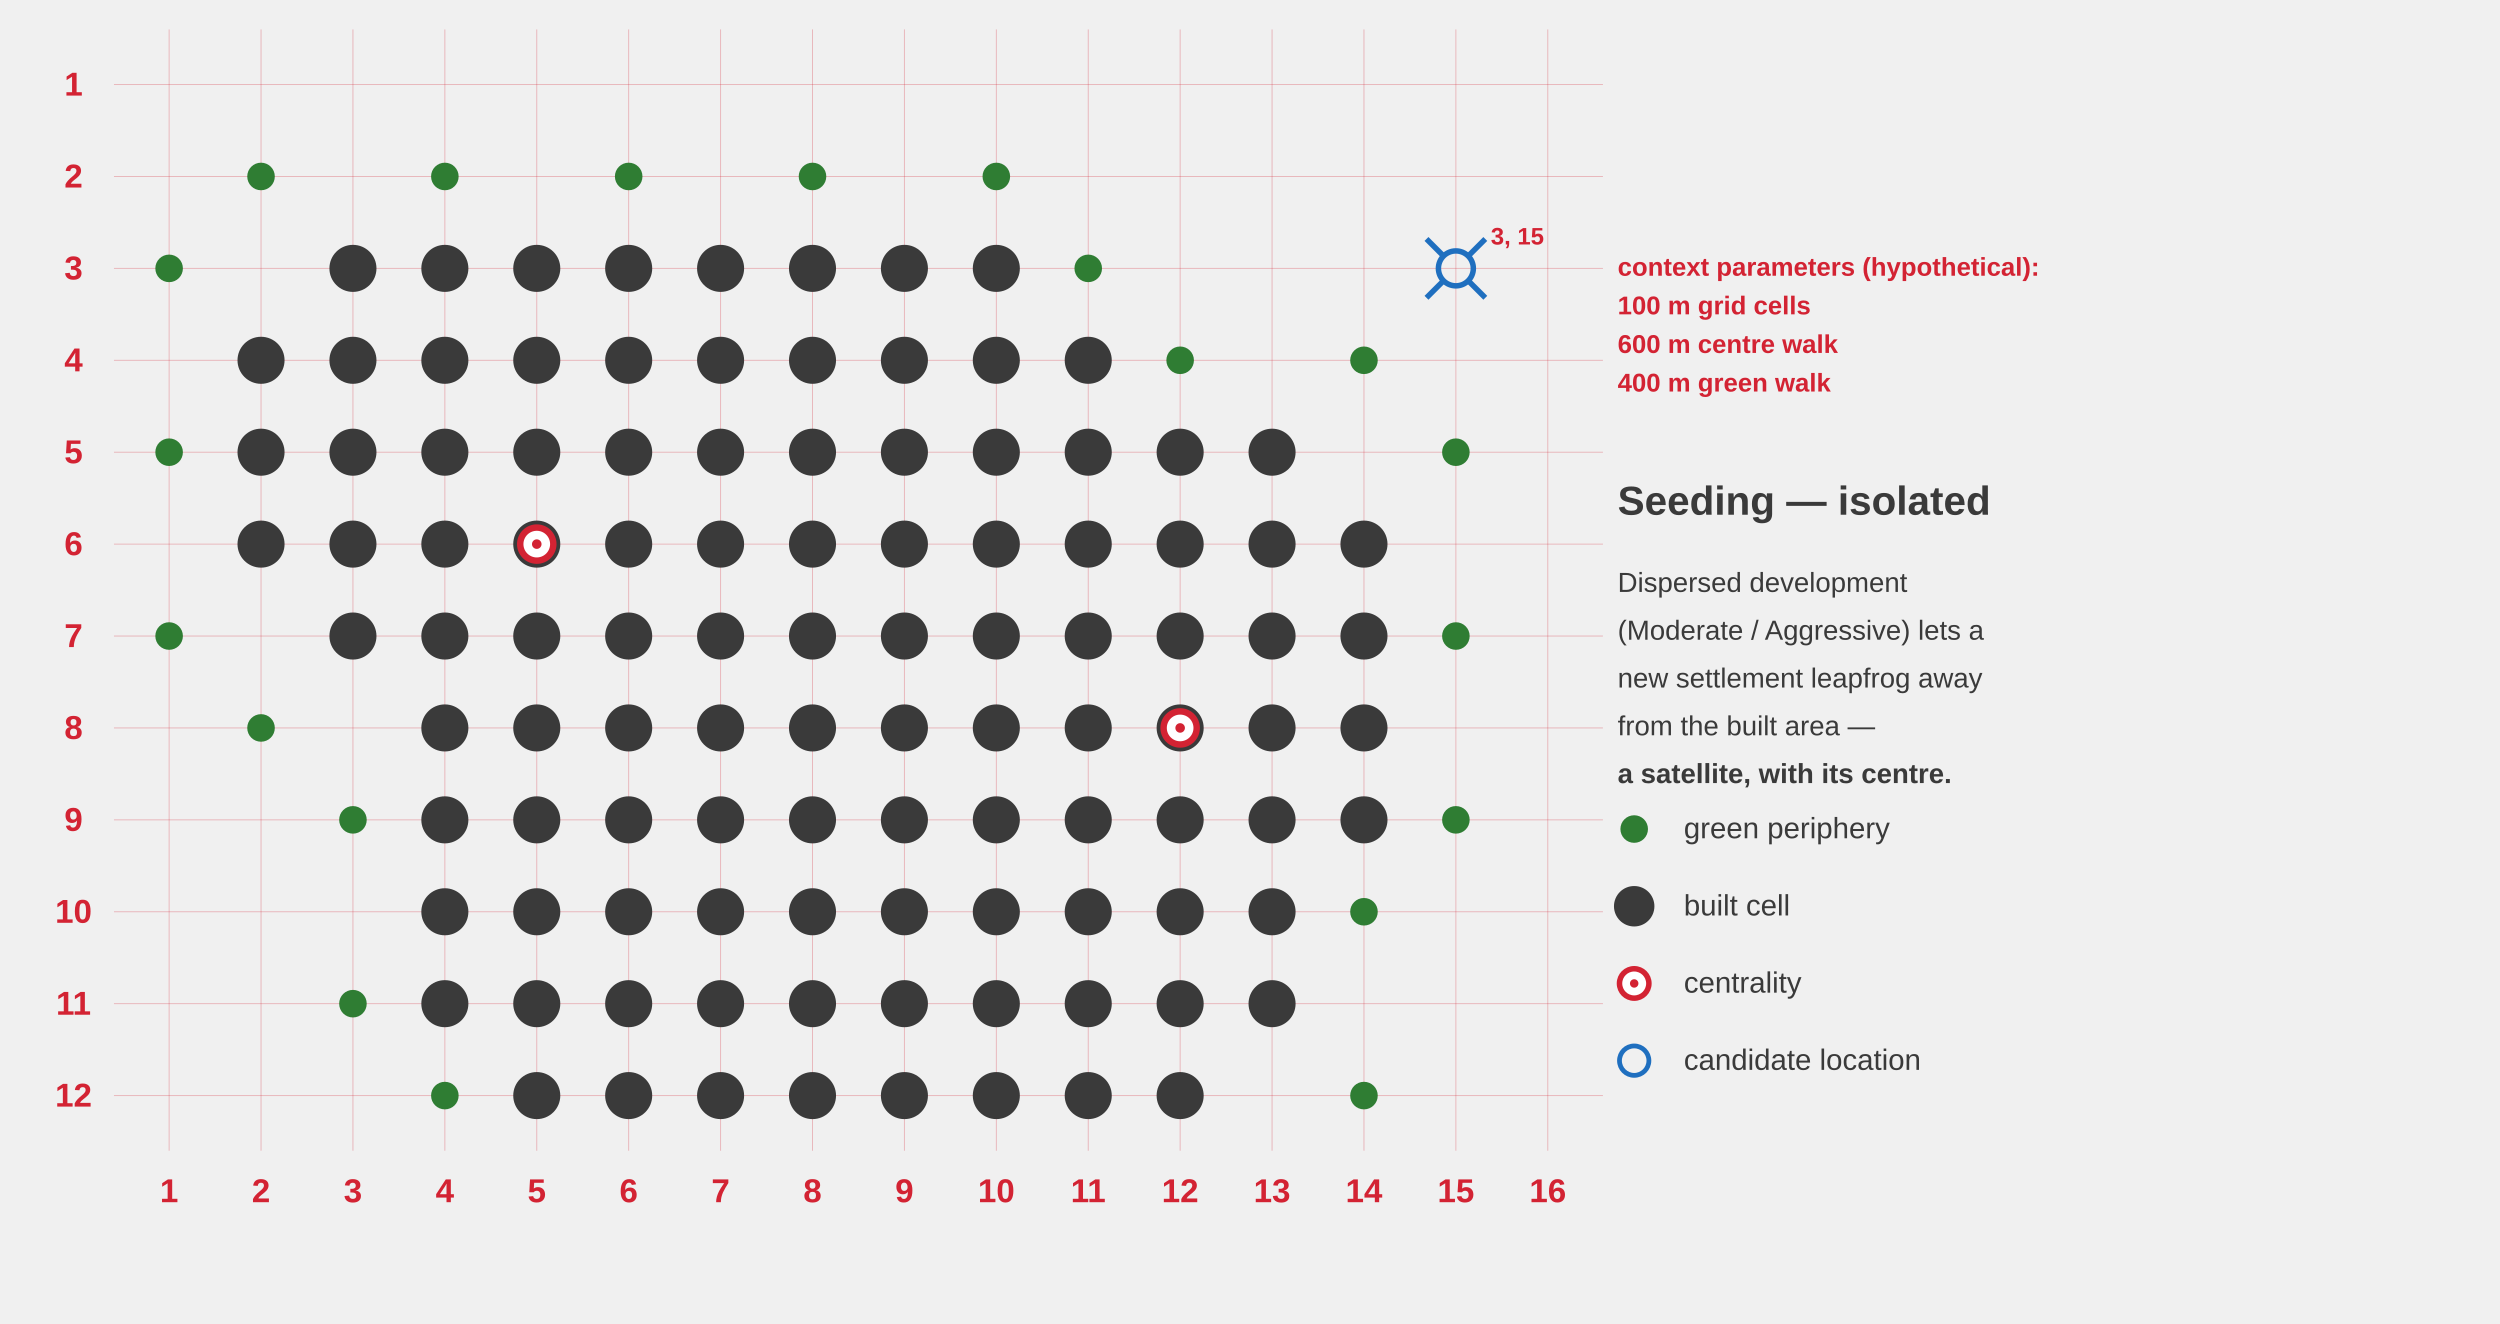
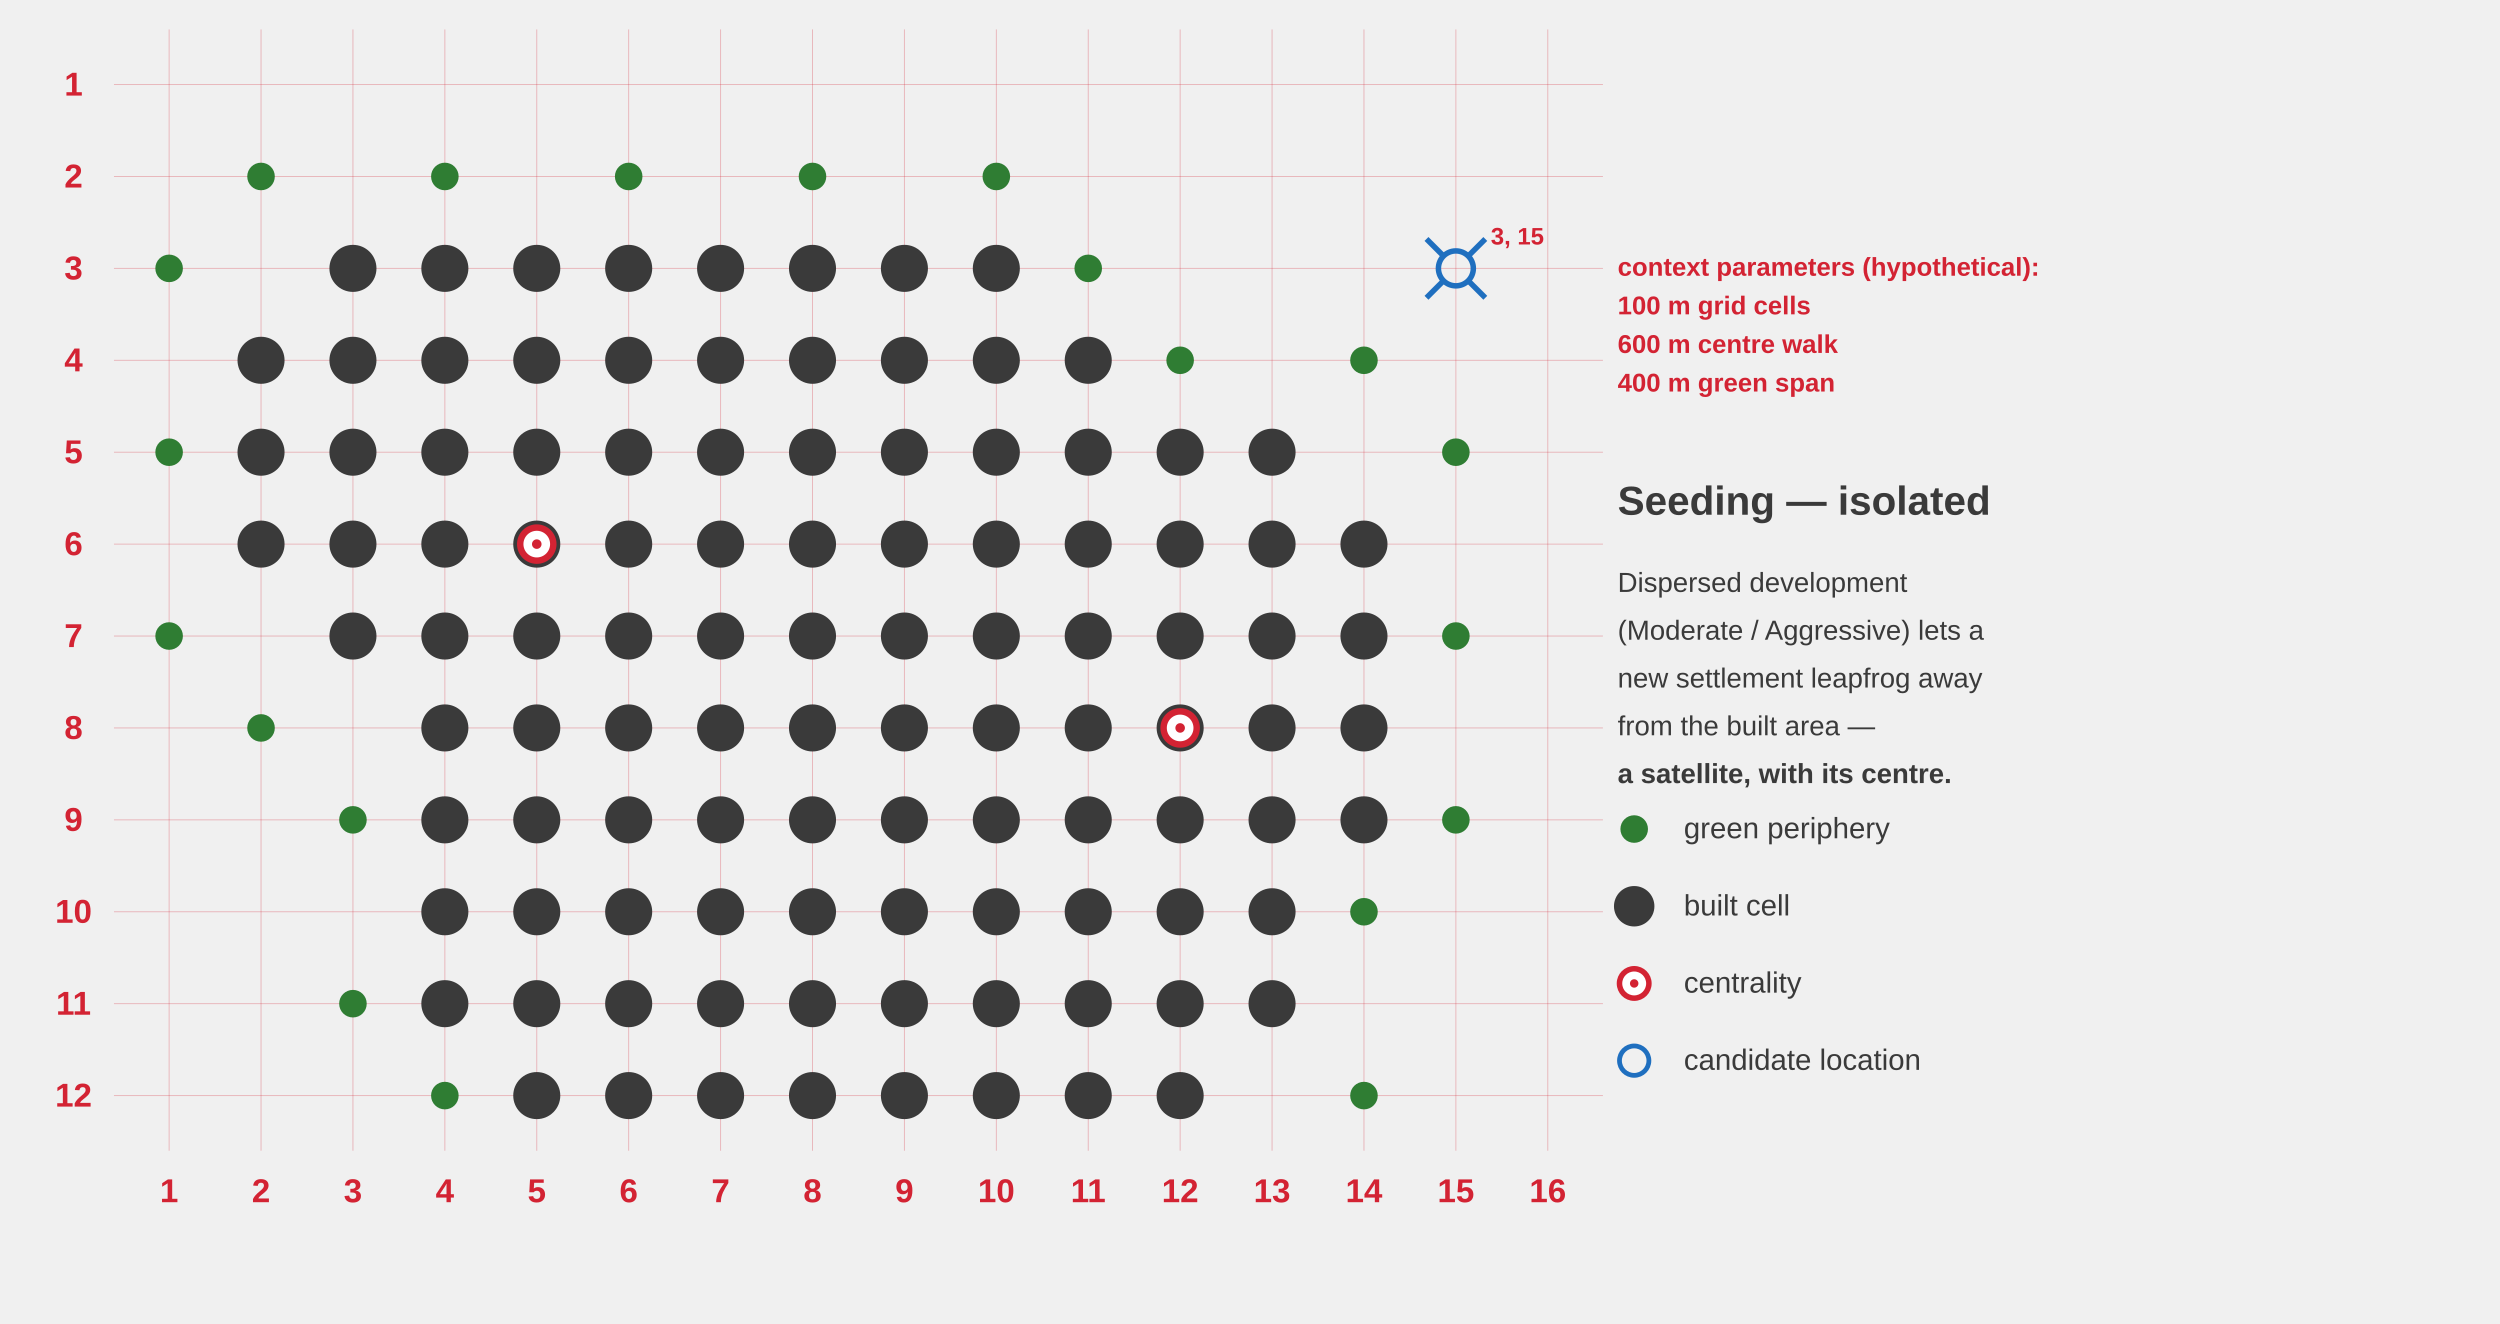
<svg xmlns="http://www.w3.org/2000/svg" viewBox="0 0 1360 720" font-family="Arial, sans-serif">
  <line x1="92.0" y1="16.0" x2="92.0" y2="626.0" stroke="#D32333" stroke-width="0.5" opacity="0.3" />
  <line x1="142.0" y1="16.0" x2="142.0" y2="626.0" stroke="#D32333" stroke-width="0.5" opacity="0.3" />
  <line x1="192.0" y1="16.0" x2="192.0" y2="626.0" stroke="#D32333" stroke-width="0.5" opacity="0.3" />
  <line x1="242.0" y1="16.0" x2="242.0" y2="626.0" stroke="#D32333" stroke-width="0.5" opacity="0.3" />
  <line x1="292.0" y1="16.0" x2="292.0" y2="626.0" stroke="#D32333" stroke-width="0.5" opacity="0.3" />
  <line x1="342.0" y1="16.0" x2="342.0" y2="626.0" stroke="#D32333" stroke-width="0.5" opacity="0.3" />
  <line x1="392.0" y1="16.0" x2="392.0" y2="626.0" stroke="#D32333" stroke-width="0.5" opacity="0.3" />
  <line x1="442.0" y1="16.0" x2="442.0" y2="626.0" stroke="#D32333" stroke-width="0.5" opacity="0.3" />
  <line x1="492.0" y1="16.0" x2="492.0" y2="626.0" stroke="#D32333" stroke-width="0.5" opacity="0.3" />
  <line x1="542.0" y1="16.0" x2="542.0" y2="626.0" stroke="#D32333" stroke-width="0.5" opacity="0.3" />
  <line x1="592.0" y1="16.0" x2="592.0" y2="626.0" stroke="#D32333" stroke-width="0.5" opacity="0.3" />
  <line x1="642.0" y1="16.0" x2="642.0" y2="626.0" stroke="#D32333" stroke-width="0.5" opacity="0.3" />
  <line x1="692.0" y1="16.0" x2="692.0" y2="626.0" stroke="#D32333" stroke-width="0.5" opacity="0.3" />
  <line x1="742.0" y1="16.0" x2="742.0" y2="626.0" stroke="#D32333" stroke-width="0.5" opacity="0.3" />
  <line x1="792.0" y1="16.0" x2="792.0" y2="626.0" stroke="#D32333" stroke-width="0.5" opacity="0.3" />
  <line x1="842.0" y1="16.0" x2="842.0" y2="626.0" stroke="#D32333" stroke-width="0.5" opacity="0.3" />
  <line x1="62.0" y1="46.0" x2="872.0" y2="46.0" stroke="#D32333" stroke-width="0.5" opacity="0.3" />
  <line x1="62.0" y1="96.0" x2="872.0" y2="96.0" stroke="#D32333" stroke-width="0.5" opacity="0.3" />
  <line x1="62.0" y1="146.0" x2="872.0" y2="146.0" stroke="#D32333" stroke-width="0.5" opacity="0.3" />
  <line x1="62.0" y1="196.0" x2="872.0" y2="196.0" stroke="#D32333" stroke-width="0.5" opacity="0.3" />
  <line x1="62.0" y1="246.0" x2="872.0" y2="246.0" stroke="#D32333" stroke-width="0.5" opacity="0.3" />
  <line x1="62.0" y1="296.0" x2="872.0" y2="296.0" stroke="#D32333" stroke-width="0.5" opacity="0.3" />
  <line x1="62.0" y1="346.0" x2="872.0" y2="346.0" stroke="#D32333" stroke-width="0.5" opacity="0.3" />
  <line x1="62.0" y1="396.0" x2="872.0" y2="396.0" stroke="#D32333" stroke-width="0.5" opacity="0.3" />
  <line x1="62.0" y1="446.0" x2="872.0" y2="446.0" stroke="#D32333" stroke-width="0.5" opacity="0.3" />
  <line x1="62.0" y1="496.0" x2="872.0" y2="496.0" stroke="#D32333" stroke-width="0.5" opacity="0.3" />
  <line x1="62.0" y1="546.0" x2="872.0" y2="546.0" stroke="#D32333" stroke-width="0.5" opacity="0.3" />
  <line x1="62.0" y1="596.0" x2="872.0" y2="596.0" stroke="#D32333" stroke-width="0.5" opacity="0.3" />
  <text x="92.0" y="654.0" fill="#D32333" font-weight="800" font-size="18" text-anchor="middle">1</text>
  <text x="142.0" y="654.0" fill="#D32333" font-weight="800" font-size="18" text-anchor="middle">2</text>
  <text x="192.0" y="654.0" fill="#D32333" font-weight="800" font-size="18" text-anchor="middle">3</text>
  <text x="242.0" y="654.0" fill="#D32333" font-weight="800" font-size="18" text-anchor="middle">4</text>
  <text x="292.0" y="654.0" fill="#D32333" font-weight="800" font-size="18" text-anchor="middle">5</text>
  <text x="342.0" y="654.0" fill="#D32333" font-weight="800" font-size="18" text-anchor="middle">6</text>
  <text x="392.0" y="654.0" fill="#D32333" font-weight="800" font-size="18" text-anchor="middle">7</text>
  <text x="442.0" y="654.0" fill="#D32333" font-weight="800" font-size="18" text-anchor="middle">8</text>
  <text x="492.0" y="654.0" fill="#D32333" font-weight="800" font-size="18" text-anchor="middle">9</text>
  <text x="542.0" y="654.0" fill="#D32333" font-weight="800" font-size="18" text-anchor="middle">10</text>
  <text x="592.0" y="654.0" fill="#D32333" font-weight="800" font-size="18" text-anchor="middle">11</text>
  <text x="642.0" y="654.0" fill="#D32333" font-weight="800" font-size="18" text-anchor="middle">12</text>
  <text x="692.0" y="654.0" fill="#D32333" font-weight="800" font-size="18" text-anchor="middle">13</text>
  <text x="742.0" y="654.0" fill="#D32333" font-weight="800" font-size="18" text-anchor="middle">14</text>
  <text x="792.0" y="654.0" fill="#D32333" font-weight="800" font-size="18" text-anchor="middle">15</text>
  <text x="842.0" y="654.0" fill="#D32333" font-weight="800" font-size="18" text-anchor="middle">16</text>
  <text x="40.0" y="52.0" fill="#D32333" font-weight="800" font-size="18" text-anchor="middle">1</text>
  <text x="40.0" y="102.0" fill="#D32333" font-weight="800" font-size="18" text-anchor="middle">2</text>
  <text x="40.0" y="152.0" fill="#D32333" font-weight="800" font-size="18" text-anchor="middle">3</text>
  <text x="40.0" y="202.0" fill="#D32333" font-weight="800" font-size="18" text-anchor="middle">4</text>
  <text x="40.0" y="252.0" fill="#D32333" font-weight="800" font-size="18" text-anchor="middle">5</text>
  <text x="40.0" y="302.0" fill="#D32333" font-weight="800" font-size="18" text-anchor="middle">6</text>
  <text x="40.0" y="352.0" fill="#D32333" font-weight="800" font-size="18" text-anchor="middle">7</text>
  <text x="40.0" y="402.0" fill="#D32333" font-weight="800" font-size="18" text-anchor="middle">8</text>
  <text x="40.0" y="452.0" fill="#D32333" font-weight="800" font-size="18" text-anchor="middle">9</text>
  <text x="40.0" y="502.0" fill="#D32333" font-weight="800" font-size="18" text-anchor="middle">10</text>
  <text x="40.0" y="552.0" fill="#D32333" font-weight="800" font-size="18" text-anchor="middle">11</text>
  <text x="40.0" y="602.0" fill="#D32333" font-weight="800" font-size="18" text-anchor="middle">12</text>
  <circle cx="142.0" cy="96.0" r="7.5" fill="#2f7d33" />
  <circle cx="242.0" cy="96.0" r="7.5" fill="#2f7d33" />
  <circle cx="342.0" cy="96.0" r="7.5" fill="#2f7d33" />
  <circle cx="442.0" cy="96.0" r="7.5" fill="#2f7d33" />
  <circle cx="542.0" cy="96.0" r="7.5" fill="#2f7d33" />
  <circle cx="92.0" cy="146.0" r="7.5" fill="#2f7d33" />
  <circle cx="192.0" cy="146.0" r="12.8" fill="#3a3a3a" />
  <circle cx="242.0" cy="146.0" r="12.8" fill="#3a3a3a" />
  <circle cx="292.0" cy="146.0" r="12.8" fill="#3a3a3a" />
  <circle cx="342.0" cy="146.0" r="12.8" fill="#3a3a3a" />
  <circle cx="392.0" cy="146.0" r="12.8" fill="#3a3a3a" />
  <circle cx="442.0" cy="146.0" r="12.8" fill="#3a3a3a" />
  <circle cx="492.0" cy="146.0" r="12.8" fill="#3a3a3a" />
  <circle cx="542.0" cy="146.0" r="12.8" fill="#3a3a3a" />
  <circle cx="592.0" cy="146.0" r="7.5" fill="#2f7d33" />
  <circle cx="142.0" cy="196.0" r="12.8" fill="#3a3a3a" />
  <circle cx="192.0" cy="196.0" r="12.8" fill="#3a3a3a" />
  <circle cx="242.0" cy="196.0" r="12.8" fill="#3a3a3a" />
  <circle cx="292.0" cy="196.0" r="12.8" fill="#3a3a3a" />
  <circle cx="342.0" cy="196.0" r="12.8" fill="#3a3a3a" />
  <circle cx="392.0" cy="196.0" r="12.8" fill="#3a3a3a" />
  <circle cx="442.0" cy="196.0" r="12.8" fill="#3a3a3a" />
  <circle cx="492.0" cy="196.0" r="12.8" fill="#3a3a3a" />
  <circle cx="542.0" cy="196.0" r="12.8" fill="#3a3a3a" />
  <circle cx="592.0" cy="196.0" r="12.8" fill="#3a3a3a" />
  <circle cx="642.0" cy="196.0" r="7.5" fill="#2f7d33" />
  <circle cx="742.0" cy="196.0" r="7.5" fill="#2f7d33" />
  <circle cx="92.0" cy="246.0" r="7.5" fill="#2f7d33" />
  <circle cx="142.0" cy="246.0" r="12.8" fill="#3a3a3a" />
  <circle cx="192.0" cy="246.0" r="12.8" fill="#3a3a3a" />
  <circle cx="242.0" cy="246.0" r="12.8" fill="#3a3a3a" />
  <circle cx="292.0" cy="246.0" r="12.8" fill="#3a3a3a" />
  <circle cx="342.0" cy="246.0" r="12.8" fill="#3a3a3a" />
  <circle cx="392.0" cy="246.0" r="12.8" fill="#3a3a3a" />
  <circle cx="442.0" cy="246.0" r="12.8" fill="#3a3a3a" />
  <circle cx="492.0" cy="246.0" r="12.8" fill="#3a3a3a" />
  <circle cx="542.0" cy="246.0" r="12.8" fill="#3a3a3a" />
  <circle cx="592.0" cy="246.0" r="12.8" fill="#3a3a3a" />
  <circle cx="642.0" cy="246.0" r="12.8" fill="#3a3a3a" />
  <circle cx="692.0" cy="246.0" r="12.8" fill="#3a3a3a" />
  <circle cx="792.0" cy="246.0" r="7.5" fill="#2f7d33" />
  <circle cx="142.0" cy="296.0" r="12.8" fill="#3a3a3a" />
  <circle cx="192.0" cy="296.0" r="12.8" fill="#3a3a3a" />
  <circle cx="242.0" cy="296.0" r="12.8" fill="#3a3a3a" />
  <circle cx="292.0" cy="296.0" r="12.8" fill="#3a3a3a" />
  <circle cx="342.0" cy="296.0" r="12.8" fill="#3a3a3a" />
  <circle cx="392.0" cy="296.0" r="12.8" fill="#3a3a3a" />
  <circle cx="442.0" cy="296.0" r="12.8" fill="#3a3a3a" />
  <circle cx="492.0" cy="296.0" r="12.8" fill="#3a3a3a" />
  <circle cx="542.0" cy="296.0" r="12.8" fill="#3a3a3a" />
  <circle cx="592.0" cy="296.0" r="12.8" fill="#3a3a3a" />
  <circle cx="642.0" cy="296.0" r="12.8" fill="#3a3a3a" />
  <circle cx="692.0" cy="296.0" r="12.8" fill="#3a3a3a" />
  <circle cx="742.0" cy="296.0" r="12.8" fill="#3a3a3a" />
  <circle cx="92.0" cy="346.0" r="7.5" fill="#2f7d33" />
  <circle cx="192.0" cy="346.0" r="12.8" fill="#3a3a3a" />
  <circle cx="242.0" cy="346.0" r="12.8" fill="#3a3a3a" />
  <circle cx="292.0" cy="346.0" r="12.8" fill="#3a3a3a" />
  <circle cx="342.0" cy="346.0" r="12.8" fill="#3a3a3a" />
  <circle cx="392.0" cy="346.0" r="12.8" fill="#3a3a3a" />
  <circle cx="442.0" cy="346.0" r="12.8" fill="#3a3a3a" />
  <circle cx="492.0" cy="346.0" r="12.8" fill="#3a3a3a" />
  <circle cx="542.0" cy="346.0" r="12.8" fill="#3a3a3a" />
  <circle cx="592.0" cy="346.0" r="12.8" fill="#3a3a3a" />
  <circle cx="642.0" cy="346.0" r="12.8" fill="#3a3a3a" />
  <circle cx="692.0" cy="346.0" r="12.8" fill="#3a3a3a" />
  <circle cx="742.0" cy="346.0" r="12.8" fill="#3a3a3a" />
  <circle cx="792.0" cy="346.0" r="7.5" fill="#2f7d33" />
  <circle cx="142.0" cy="396.0" r="7.5" fill="#2f7d33" />
  <circle cx="242.0" cy="396.0" r="12.8" fill="#3a3a3a" />
  <circle cx="292.0" cy="396.0" r="12.8" fill="#3a3a3a" />
  <circle cx="342.0" cy="396.0" r="12.8" fill="#3a3a3a" />
  <circle cx="392.0" cy="396.0" r="12.8" fill="#3a3a3a" />
  <circle cx="442.0" cy="396.0" r="12.8" fill="#3a3a3a" />
  <circle cx="492.0" cy="396.0" r="12.8" fill="#3a3a3a" />
  <circle cx="542.0" cy="396.0" r="12.8" fill="#3a3a3a" />
  <circle cx="592.0" cy="396.0" r="12.8" fill="#3a3a3a" />
  <circle cx="642.0" cy="396.0" r="12.8" fill="#3a3a3a" />
  <circle cx="692.0" cy="396.0" r="12.8" fill="#3a3a3a" />
  <circle cx="742.0" cy="396.0" r="12.8" fill="#3a3a3a" />
  <circle cx="192.0" cy="446.0" r="7.5" fill="#2f7d33" />
  <circle cx="242.0" cy="446.0" r="12.8" fill="#3a3a3a" />
  <circle cx="292.0" cy="446.0" r="12.8" fill="#3a3a3a" />
  <circle cx="342.0" cy="446.0" r="12.8" fill="#3a3a3a" />
  <circle cx="392.0" cy="446.0" r="12.8" fill="#3a3a3a" />
  <circle cx="442.0" cy="446.0" r="12.8" fill="#3a3a3a" />
  <circle cx="492.0" cy="446.0" r="12.8" fill="#3a3a3a" />
  <circle cx="542.0" cy="446.0" r="12.8" fill="#3a3a3a" />
  <circle cx="592.0" cy="446.0" r="12.8" fill="#3a3a3a" />
  <circle cx="642.0" cy="446.0" r="12.8" fill="#3a3a3a" />
  <circle cx="692.0" cy="446.0" r="12.8" fill="#3a3a3a" />
  <circle cx="742.0" cy="446.0" r="12.8" fill="#3a3a3a" />
  <circle cx="792.0" cy="446.0" r="7.5" fill="#2f7d33" />
  <circle cx="242.0" cy="496.0" r="12.8" fill="#3a3a3a" />
  <circle cx="292.0" cy="496.0" r="12.8" fill="#3a3a3a" />
  <circle cx="342.0" cy="496.0" r="12.8" fill="#3a3a3a" />
  <circle cx="392.0" cy="496.0" r="12.8" fill="#3a3a3a" />
  <circle cx="442.0" cy="496.0" r="12.8" fill="#3a3a3a" />
  <circle cx="492.0" cy="496.0" r="12.8" fill="#3a3a3a" />
  <circle cx="542.0" cy="496.0" r="12.8" fill="#3a3a3a" />
  <circle cx="592.0" cy="496.0" r="12.8" fill="#3a3a3a" />
  <circle cx="642.0" cy="496.0" r="12.8" fill="#3a3a3a" />
  <circle cx="692.0" cy="496.0" r="12.8" fill="#3a3a3a" />
  <circle cx="742.0" cy="496.0" r="7.5" fill="#2f7d33" />
  <circle cx="192.0" cy="546.0" r="7.5" fill="#2f7d33" />
  <circle cx="242.0" cy="546.0" r="12.8" fill="#3a3a3a" />
  <circle cx="292.0" cy="546.0" r="12.8" fill="#3a3a3a" />
  <circle cx="342.0" cy="546.0" r="12.8" fill="#3a3a3a" />
  <circle cx="392.0" cy="546.0" r="12.8" fill="#3a3a3a" />
  <circle cx="442.0" cy="546.0" r="12.8" fill="#3a3a3a" />
  <circle cx="492.0" cy="546.0" r="12.8" fill="#3a3a3a" />
  <circle cx="542.0" cy="546.0" r="12.8" fill="#3a3a3a" />
  <circle cx="592.0" cy="546.0" r="12.8" fill="#3a3a3a" />
  <circle cx="642.0" cy="546.0" r="12.8" fill="#3a3a3a" />
  <circle cx="692.0" cy="546.0" r="12.8" fill="#3a3a3a" />
  <circle cx="242.0" cy="596.0" r="7.5" fill="#2f7d33" />
  <circle cx="292.0" cy="596.0" r="12.8" fill="#3a3a3a" />
  <circle cx="342.0" cy="596.0" r="12.8" fill="#3a3a3a" />
  <circle cx="392.0" cy="596.0" r="12.8" fill="#3a3a3a" />
  <circle cx="442.0" cy="596.0" r="12.8" fill="#3a3a3a" />
  <circle cx="492.0" cy="596.0" r="12.8" fill="#3a3a3a" />
  <circle cx="542.0" cy="596.0" r="12.8" fill="#3a3a3a" />
  <circle cx="592.0" cy="596.0" r="12.8" fill="#3a3a3a" />
  <circle cx="642.0" cy="596.0" r="12.8" fill="#3a3a3a" />
  <circle cx="742.0" cy="596.0" r="7.5" fill="#2f7d33" />
  <circle cx="292.0" cy="296.0" r="9" fill="white" stroke="#D32333" stroke-width="3.5" />
  <circle cx="292.0" cy="296.0" r="2.6" fill="#D32333" />
  <circle cx="642.0" cy="396.0" r="9" fill="white" stroke="#D32333" stroke-width="3.5" />
  <circle cx="642.0" cy="396.0" r="2.6" fill="#D32333" />
  <circle cx="792.0" cy="146.0" r="9.5" fill="none" stroke="#1f6fbf" stroke-width="3" />
  <line x1="785.0" y1="139.0" x2="776.0" y2="130.0" stroke="#1f6fbf" stroke-width="3" />
  <line x1="799.0" y1="139.0" x2="808.0" y2="130.0" stroke="#1f6fbf" stroke-width="3" />
  <line x1="799.0" y1="153.0" x2="808.0" y2="162.0" stroke="#1f6fbf" stroke-width="3" />
  <line x1="785.0" y1="153.0" x2="776.0" y2="162.0" stroke="#1f6fbf" stroke-width="3" />
  <text x="811.0" y="133.0" fill="#D32333" font-weight="700" font-size="13">3, 15</text>
  <text x="880" y="150" fill="#D32333" font-weight="700" font-size="14">context parameters (hypothetical):</text>
  <text x="880" y="171" fill="#D32333" font-weight="700" font-size="14">100 m grid cells</text>
  <text x="880" y="192" fill="#D32333" font-weight="700" font-size="14">600 m centre walk</text>
-   <text x="880" y="213" fill="#D32333" font-weight="700" font-size="14">400 m green walk</text>
+   <text x="880" y="213" fill="#D32333" font-weight="700" font-size="14">400 m green span</text>
  <text x="880" y="280" fill="#3a3a3a" font-weight="700" font-size="22">Seeding — isolated</text>
  <text x="880" y="322" fill="#3a3a3a" font-weight="400" font-size="15">Dispersed development</text>
  <text x="880" y="348" fill="#3a3a3a" font-weight="400" font-size="15">(Moderate / Aggressive) lets a</text>
  <text x="880" y="374" fill="#3a3a3a" font-weight="400" font-size="15">new settlement leapfrog away</text>
  <text x="880" y="400" fill="#3a3a3a" font-weight="400" font-size="15">from the built area —</text>
  <text x="880" y="426" fill="#3a3a3a" font-weight="700" font-size="15">a satellite, with its centre.</text>
  <circle cx="889" cy="451" r="7.5" fill="#2f7d33" />
  <text x="916" y="456" fill="#3a3a3a" font-size="16">green periphery</text>
  <circle cx="889" cy="493" r="11" fill="#3a3a3a" />
  <text x="916" y="498" fill="#3a3a3a" font-size="16">built cell</text>
  <circle cx="889" cy="535" r="8" fill="white" stroke="#D32333" stroke-width="3" />
  <circle cx="889" cy="535" r="2.3" fill="#D32333" />
  <text x="916" y="540" fill="#3a3a3a" font-size="16">centrality</text>
  <circle cx="889" cy="577" r="8" fill="none" stroke="#1f6fbf" stroke-width="2.6" />
  <text x="916" y="582" fill="#3a3a3a" font-size="16">candidate location</text>
</svg>
